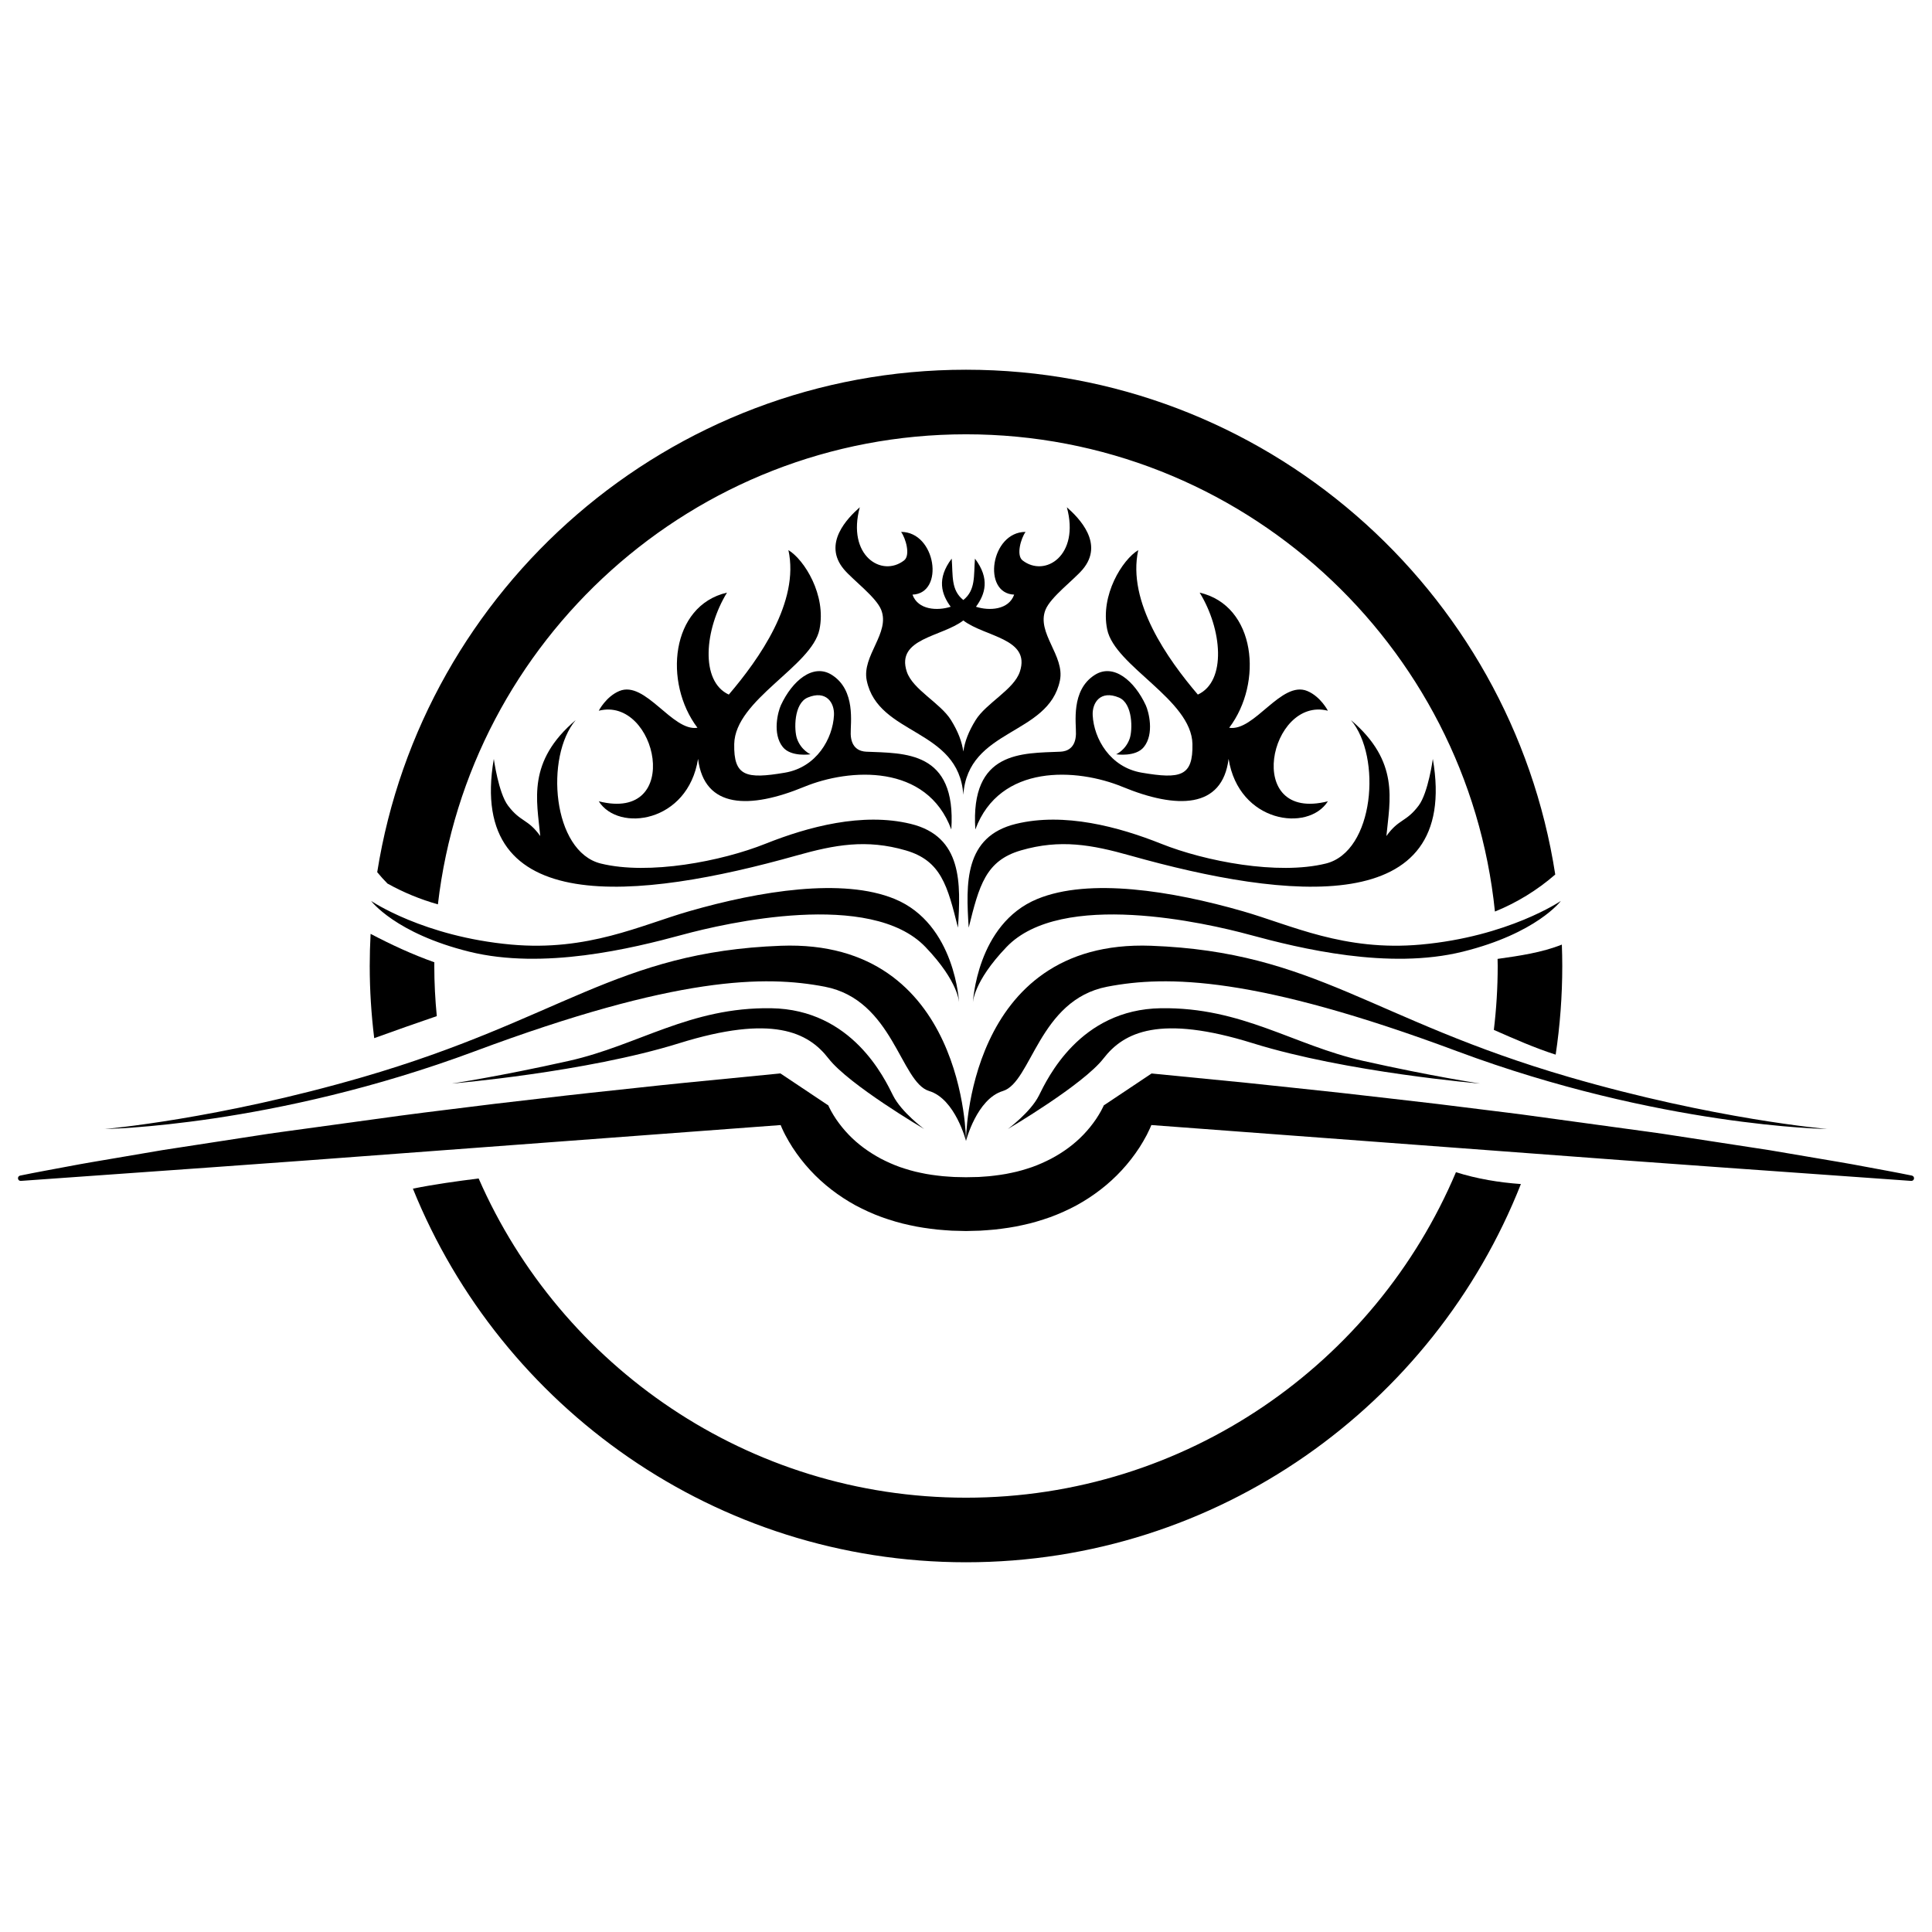
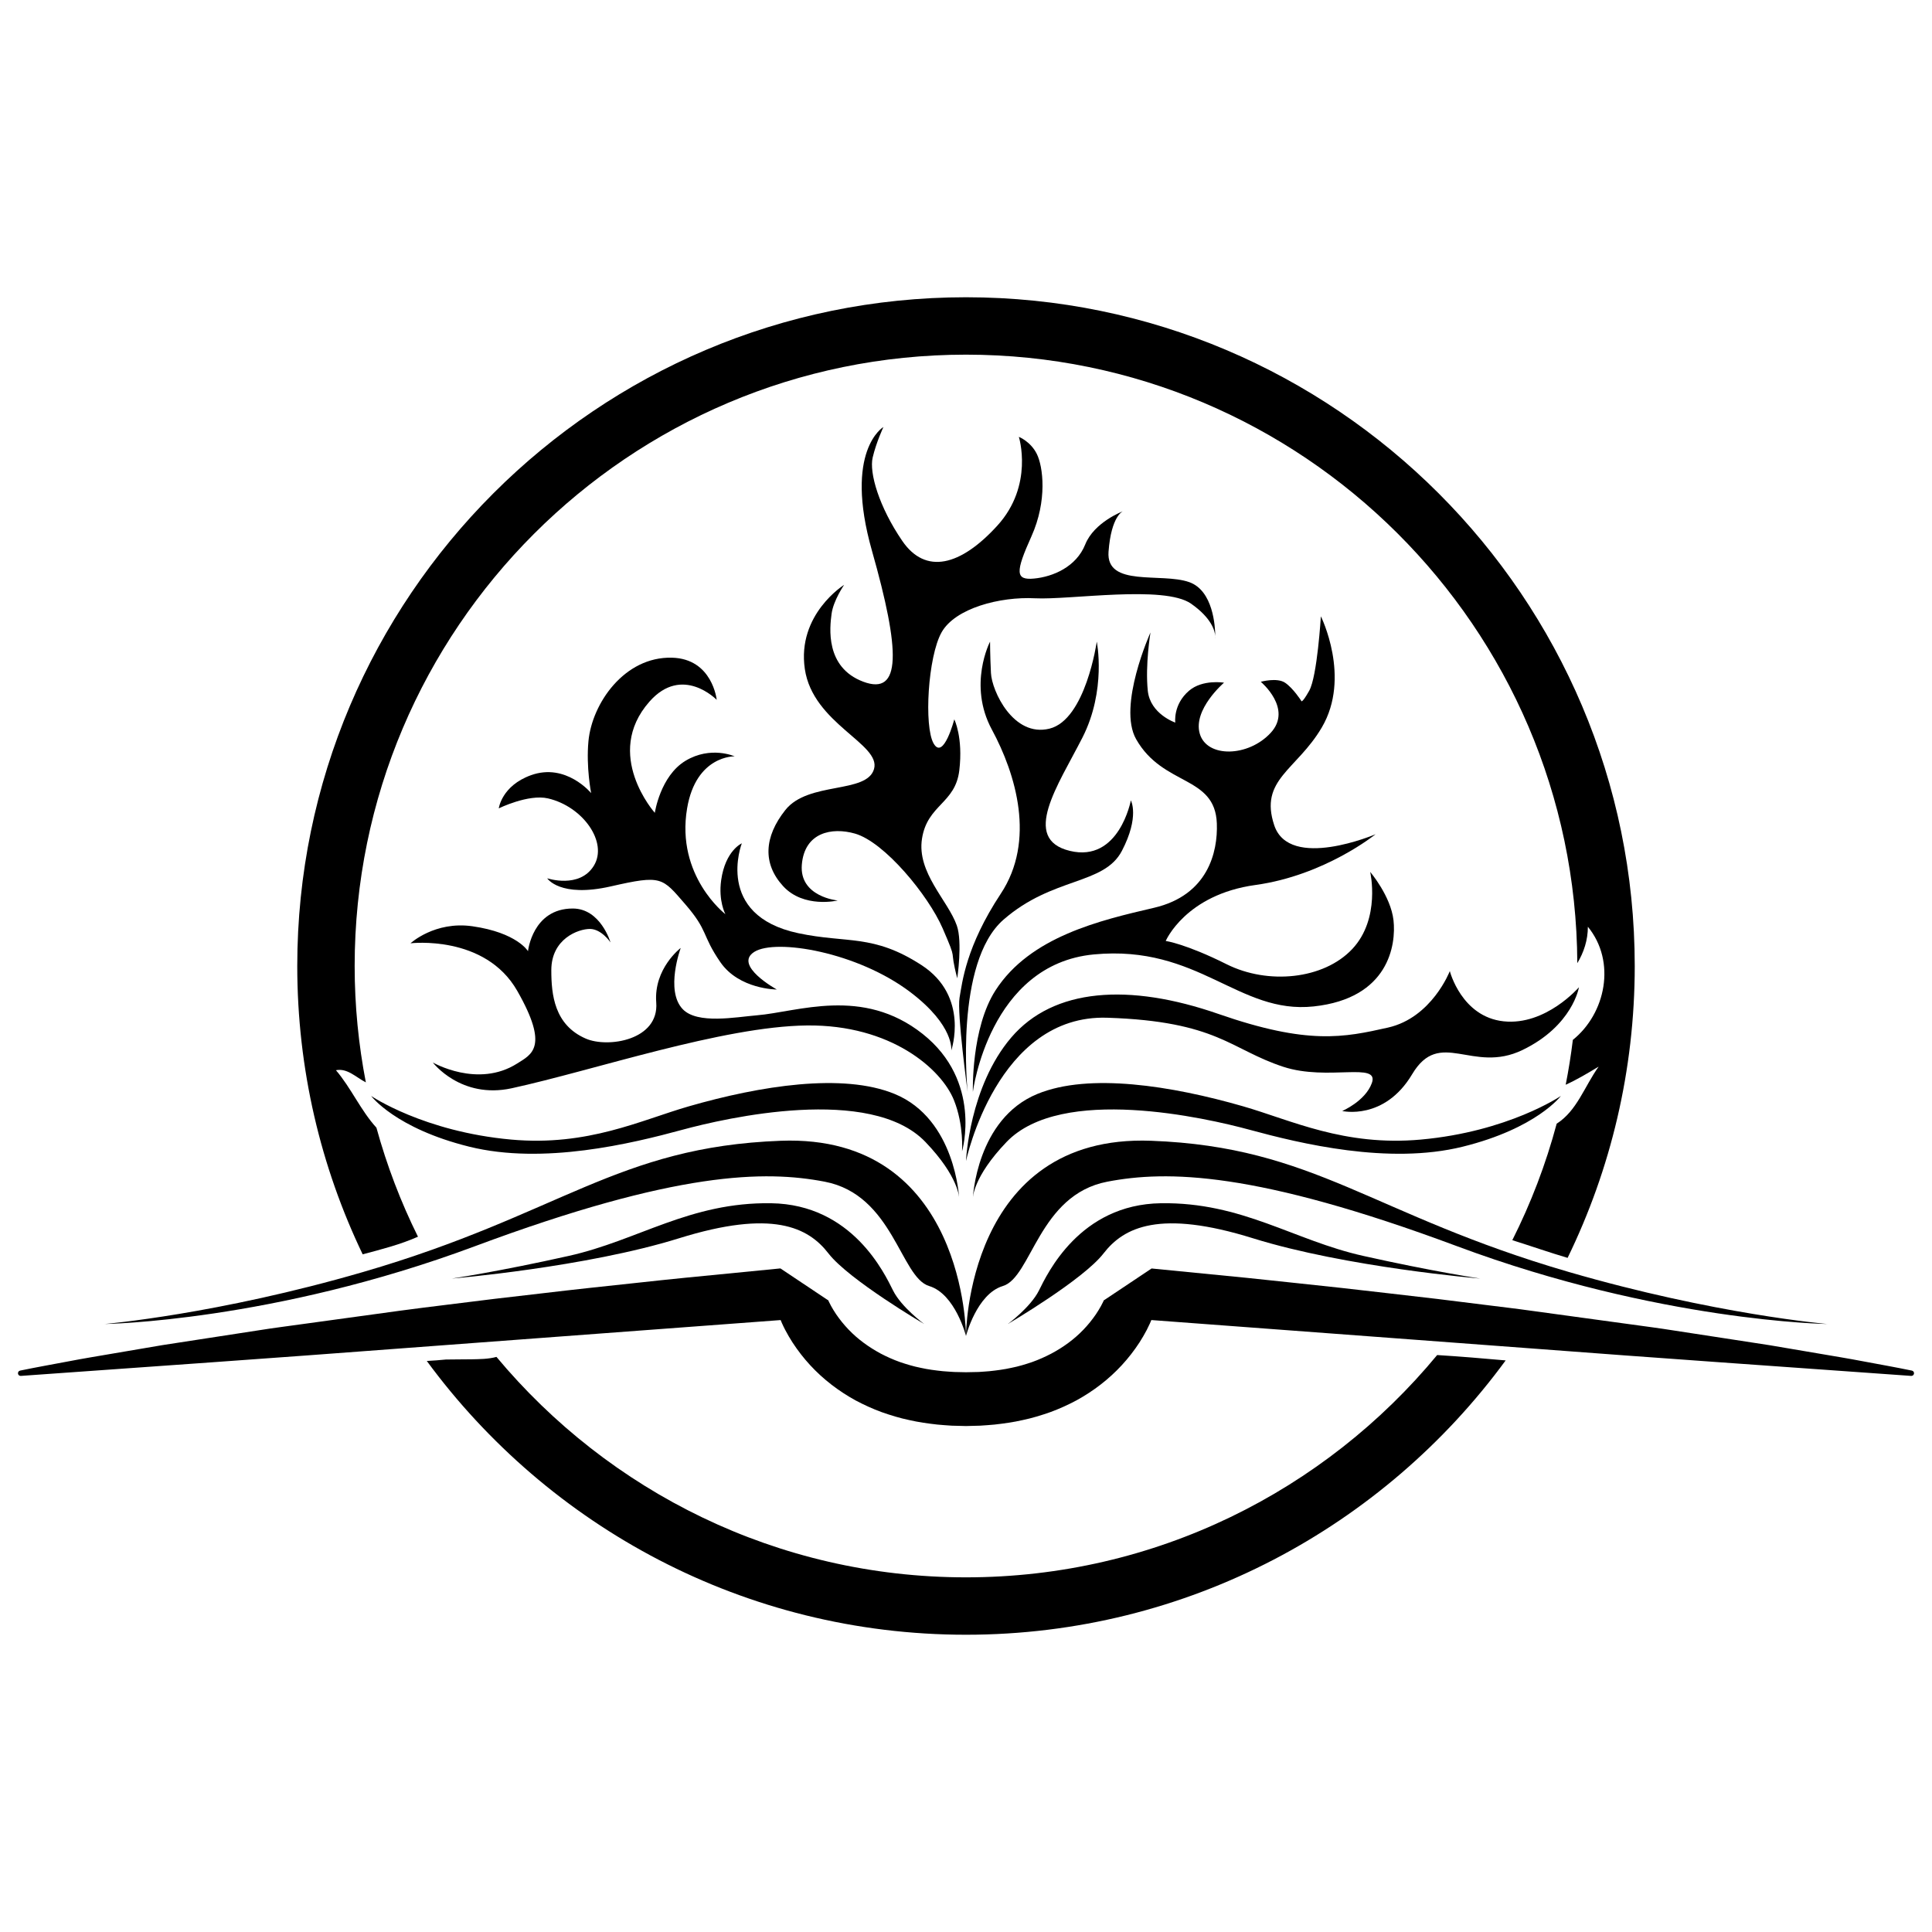
<svg xmlns="http://www.w3.org/2000/svg" version="1.1" x="0px" y="0px" width="538.583px" height="538.583px" viewBox="0 0 538.583 538.583" enable-background="new 0 0 538.583 538.583" xml:space="preserve">
-   <g id="Layer_1">
-     <path d="M5.694,327.703c4.39-0.907,8.789-1.693,13.185-2.519c4.394-0.85,8.798-1.562,13.2-2.319l13.205-2.247l13.222-2.035   l13.222-2.035c4.404-0.714,8.822-1.255,13.233-1.879l26.477-3.633c4.412-0.617,8.833-1.12,13.249-1.686l13.251-1.64l13.26-1.539   c4.42-0.501,8.837-1.054,13.262-1.51l13.268-1.425c4.424-0.464,8.844-0.977,13.271-1.395l26.555-2.605l13.315,8.888   c-0.069-0.209-0.053-0.163-0.054-0.171c-0.005-0.014,0.004,0.007,0.018,0.035l0.076,0.173l0.217,0.468   c0.163,0.342,0.356,0.711,0.557,1.085c0.413,0.752,0.89,1.519,1.391,2.274c1.029,1.507,2.2,2.96,3.489,4.301   c2.577,2.697,5.639,4.904,8.991,6.71c1.696,0.88,3.46,1.674,5.315,2.336c1.87,0.632,3.779,1.219,5.794,1.613   c1.987,0.45,4.07,0.714,6.17,0.938c1.054,0.104,2.134,0.14,3.199,0.222l3.26,0.07l3.555-0.073c0.971-0.086,1.883-0.112,2.904-0.211   c2.101-0.225,4.184-0.489,6.171-0.939c2.016-0.394,3.925-0.981,5.796-1.613c1.854-0.662,3.619-1.456,5.315-2.336   c3.367-1.783,6.421-4.01,9.002-6.703c1.29-1.342,2.461-2.796,3.49-4.304c0.502-0.757,0.979-1.523,1.393-2.276   c0.2-0.374,0.395-0.744,0.558-1.086l0.217-0.469l0.076-0.173c0.013-0.029,0.022-0.049,0.018-0.035   c-0.001,0.007,0.015-0.039-0.054,0.17l13.297-8.876l26.555,2.614l13.27,1.402l13.269,1.422l13.262,1.515l13.26,1.536l13.252,1.644   c4.415,0.566,8.837,1.059,13.247,1.689l26.478,3.623c4.412,0.615,8.829,1.171,13.233,1.88l13.223,2.028l13.222,2.031l13.206,2.241   c4.401,0.753,8.806,1.467,13.2,2.312c4.396,0.822,8.795,1.605,13.186,2.51l0.089,0.019c0.404,0.084,0.664,0.479,0.581,0.883   c-0.076,0.372-0.416,0.621-0.785,0.595l-53.219-3.788l-26.607-1.926l-26.603-1.986l-106.41-7.946l1.421-0.948   c-0.973,2.68-2.25,4.97-3.698,7.257c-1.464,2.249-3.113,4.375-4.931,6.345c-3.634,3.945-7.949,7.239-12.641,9.812   c-2.36,1.259-4.799,2.368-7.308,3.284c-2.517,0.884-5.073,1.669-7.681,2.209c-2.596,0.599-5.232,0.962-7.869,1.256   c-1.323,0.139-2.667,0.202-3.999,0.304l-3.939,0.103l-3.971-0.101c-1.322-0.103-2.647-0.165-3.967-0.303   c-2.638-0.294-5.274-0.657-7.87-1.256c-2.607-0.54-5.164-1.325-7.68-2.209c-2.509-0.916-4.947-2.026-7.309-3.284   c-4.691-2.574-9.007-5.868-12.641-9.813c-1.818-1.971-3.467-4.096-4.931-6.346c-1.449-2.286-2.726-4.577-3.699-7.257l1.423,0.95   l-106.41,7.944l-26.603,1.986l-26.607,1.927l-53.219,3.786c-0.412,0.029-0.769-0.28-0.798-0.692   c-0.027-0.378,0.232-0.71,0.594-0.785L5.694,327.703z" />
-     <path d="M217.681,263.65c-45.797,1.704-61.412,20.576-116.447,36.581c-40.627,11.815-72.053,14.499-72.053,14.499   s46.833-0.666,103.167-21.666s81.014-21.185,97.567-18.004c19.1,3.67,21.1,26.67,29.102,29.084   c7.282,2.196,10.275,13.92,10.275,13.92S269.291,261.73,217.681,263.65z" />
-     <path d="M437.348,300.231c-55.035-16.005-70.65-34.878-116.447-36.581c-51.61-1.92-51.61,54.414-51.61,54.414   s2.993-11.725,10.274-13.92c8.002-2.414,10.002-25.414,29.104-29.084c16.553-3.181,41.232-2.997,97.566,18.004   c56.334,21,103.166,21.666,103.166,21.666S477.975,312.047,437.348,300.231z" />
-     <path d="M257.625,314.73c0,0-6.333-4.666-8.667-9.333c-2.333-4.667-11.333-24-34-24.333c-22.667-0.334-37,10.333-56.333,14.666   c-19.334,4.334-32.667,6.334-32.667,6.334s37.333-3.129,63.333-11.231s36.001-3.103,41.667,4.231   C236.625,302.397,257.625,314.73,257.625,314.73z" />
-     <path d="M280.958,314.73c0,0,6.333-4.666,8.666-9.333c2.334-4.667,11.334-24,34-24.333c22.668-0.334,37,10.333,56.334,14.666   c19.334,4.334,32.666,6.334,32.666,6.334s-37.332-3.129-63.332-11.231s-36.001-3.103-41.668,4.231   C301.958,302.397,280.958,314.73,280.958,314.73z" />
-     <path d="M267.375,279.644c0,0-0.977-22.059-17.981-29.046c-14.454-5.939-37.436-2.284-57.322,3.44   c-13.436,3.867-28.173,11.214-49.554,9.283c-24.43-2.205-39.058-12.166-39.058-12.166s6.756,9.053,27.375,14.151   s45.241-0.872,59.397-4.722c12.11-3.293,52.473-12.531,67.75,3.403C267.41,273.821,267.375,279.644,267.375,279.644z" />
-     <path d="M271.207,279.644c0,0,0.977-22.059,17.981-29.046c14.454-5.939,37.437-2.284,57.321,3.44   c13.437,3.867,28.174,11.214,49.554,9.283c24.43-2.205,39.059-12.166,39.059-12.166s-6.756,9.053-27.375,14.151   c-20.618,5.099-45.24-0.872-59.397-4.722c-12.109-3.293-52.473-12.531-67.75,3.403   C271.172,273.821,271.207,279.644,271.207,279.644z" />
-     <path d="M137.662,211.564c-7.667,44.5,40.333,39.333,84.416,26.921c10.662-3.002,19.455-4.612,30.417-1.421   c9.863,2.872,11.638,9.831,14.556,21.538c0.791-12.297,1.3-25.421-13.192-28.936c-13.44-3.26-28.609,0.812-40.483,5.552   c-12.251,4.892-32.51,8.801-45.88,5.513c-13.553-3.334-15.62-29.834-7-40c-13.637,11.583-10.834,22.348-9.887,32.333   c-3.487-4.869-5.467-3.799-9-8.5C138.955,221.033,137.662,211.564,137.662,211.564z" />
-     <path d="M218.818,215.397c-10.837,1.841-14.323,1.035-14.139-8c0.251-12.366,21.65-21.648,23.766-31.93   c1.973-9.59-4.267-19.469-8.657-22.109c3.149,14.431-8.188,30.378-16.62,40.27c-8.077-3.734-6.75-18.25-0.504-28.421   c-15.72,3.648-17.733,25.126-8.233,37.671c-7,1.122-14.513-13.25-21.763-10.25c-3.725,1.542-5.75,5.5-5.75,5.5   c16.21-4.113,23.75,31.25,0,25.25c5.5,8.687,24.847,6,27.68-11.833c1.736,13.98,14.479,14.018,29.553,7.811   c12.75-5.25,34.236-6.503,41.046,11.876c1.452-22.024-13.073-21.217-23.718-21.683c-1.777-0.077-4.203-0.942-4.328-4.901   c-0.095-3.009,1.499-12.216-5.25-16.5c-5.25-3.333-11.075,1.67-14.208,8.44c-0.806,1.741-2.468,7.95,0.534,11.669   c2.3,2.849,7.716,2.016,7.716,2.016s-2.625-1.125-3.763-4.353c-0.839-2.379-0.928-9.821,2.986-11.464   c5.152-2.161,7.499,1.438,7.319,4.941C232.151,205.897,227.651,213.897,218.818,215.397z" />
-     <path d="M399.431,211.564c7.668,44.5-40.332,39.333-84.415,26.921c-10.661-3.002-19.455-4.612-30.417-1.421   c-9.863,2.872-11.639,9.831-14.557,21.538c-0.791-12.297-1.299-25.421,13.193-28.936c13.439-3.26,28.609,0.812,40.482,5.552   c12.251,4.892,32.51,8.801,45.881,5.513c13.553-3.334,15.619-29.834,7-40c13.637,11.583,10.834,22.348,9.887,32.333   c3.486-4.869,5.467-3.799,9-8.5C398.139,221.033,399.431,211.564,399.431,211.564z" />
-     <path d="M268.547,221.567c1.28-18.613,23.738-16.426,26.927-31.863c1.425-6.897-6.596-13.245-4.029-19.699   c1.416-3.56,7.905-8.346,10.373-11.274c6.07-7.202-1.035-14.351-4.409-17.321c3.659,13.446-6.091,19.657-12.341,14.821   c-1.825-1.412-0.5-6.096,0.827-7.954c-9.731,0.001-12.194,17.136-3.175,17.49c-1.522,4.281-6.955,4.572-10.649,3.377   c2.56-3.475,3.965-7.802-0.284-13.417c-0.375,4.8,0.246,8.741-3.24,11.54c-3.485-2.799-2.865-6.74-3.24-11.54   c-4.25,5.615-2.844,9.942-0.284,13.417c-3.694,1.195-9.127,0.904-10.649-3.377c9.019-0.354,6.557-17.489-3.175-17.49   c1.327,1.858,2.652,6.542,0.827,7.954c-6.25,4.836-16-1.375-12.341-14.821c-3.374,2.971-10.479,10.119-4.409,17.321   c2.468,2.929,8.957,7.715,10.373,11.274c2.567,6.454-5.454,12.802-4.028,19.699C244.81,205.142,267.267,202.954,268.547,221.567    M284.308,187.238c-1.66,5.02-9.373,8.717-12.348,13.532c-1.964,3.181-3.002,5.936-3.414,8.733   c-0.412-2.798-1.45-5.553-3.414-8.733c-2.974-4.815-10.687-8.513-12.347-13.532c-3.079-9.312,9.788-9.681,15.761-14.271   C274.52,177.558,287.386,177.927,284.308,187.238z" />
-     <path d="M318.276,215.397c10.837,1.841,14.323,1.035,14.14-8c-0.252-12.366-21.65-21.648-23.767-31.93   c-1.974-9.59,4.267-19.469,8.657-22.109c-3.148,14.431,8.188,30.378,16.619,40.27c8.078-3.734,6.75-18.25,0.504-28.421   c15.721,3.648,17.733,25.126,8.233,37.671c7,1.122,14.513-13.25,21.763-10.25c3.725,1.542,5.75,5.5,5.75,5.5   c-16.209-4.113-23.75,31.25,0,25.25c-5.5,8.687-24.846,6-27.68-11.833c-1.736,13.98-14.479,14.018-29.553,7.811   c-12.75-5.25-34.236-6.503-41.047,11.876c-1.451-22.024,13.074-21.217,23.719-21.683c1.777-0.077,4.203-0.942,4.328-4.901   c0.096-3.009-1.498-12.216,5.25-16.5c5.25-3.333,11.074,1.67,14.209,8.44c0.806,1.741,2.467,7.95-0.534,11.669   c-2.3,2.849-7.716,2.016-7.716,2.016s2.625-1.125,3.763-4.353c0.839-2.379,0.928-9.821-2.986-11.464   c-5.152-2.161-7.499,1.438-7.319,4.941C304.943,205.897,309.443,213.897,318.276,215.397z" />
-     <path d="M121.764,283.263c-0.447-4.599-0.695-9.256-0.695-13.971c0-0.347,0.011-0.69,0.013-1.037   c-6.147-2.183-12.027-4.91-17.77-7.924c-0.158,2.968-0.243,5.954-0.243,8.961c0,6.812,0.439,13.519,1.25,20.113   C110.115,287.306,115.931,285.26,121.764,283.263z" />
-     <path d="M416.439,287.104c5.679,2.499,11.362,5.021,17.235,6.899c1.207-8.065,1.839-16.315,1.839-24.711   c0-1.998-0.045-3.986-0.117-5.967c-5.594,2.23-11.813,3.128-17.918,3.987c0.011,0.66,0.035,1.316,0.035,1.979   C417.513,275.32,417.142,281.262,416.439,287.104z" />
-     <path d="M405.875,326.775c-22.494,53.257-75.232,90.738-136.584,90.738c-60.683,0-112.957-36.66-135.86-88.991   c-6.141,0.772-12.27,1.618-18.329,2.836c24.643,60.999,84.465,104.155,154.189,104.155c70.208,0,130.369-43.763,154.687-105.435   C417.853,329.633,411.8,328.643,405.875,326.775z" />
-     <path d="M269.292,103.069c-82.755,0-151.549,60.798-164.135,140.068c0.896,1.098,1.853,2.157,2.859,3.173   c4.518,2.504,9.174,4.418,14.058,5.796c8.545-73.663,71.301-131.037,147.218-131.037c76.605,0,139.823,58.416,147.449,133.043   c6.128-2.481,11.821-5.972,16.815-10.328C421.247,164.194,352.275,103.069,269.292,103.069z" />
+   <g id="Layer_2">
+     <g>
+       <path d="M338.776,178.033c0,0,0.038-0.255,0.005-0.702C338.785,177.773,338.776,178.033,338.776,178.033z" />
+       <path d="M331.526,162.283c-7.75-2.75-23.25,1.5-22.5-8.5s4-11.25,4-11.25s-8,3-10.5,9.25s-9,9-14.25,9.5s-5.25-1.75-0.75-11.75    s3.25-19.5,1.5-23s-5-4.75-5-4.75s4.25,13.5-6,24.75c-10.251,11.25-20.001,13.75-26.501,4.25s-9.25-19-8.25-23.25s3-8.5,3-8.5    s-11.15,6.5-3.2,34.5s8.267,40.507-2.423,36.507s-9.333-15.167-8.833-18.917s3.5-8.083,3.5-8.083s-13.205,8.219-10.955,23.469    s21.289,20.865,19.289,27.865s-18.307,3.376-24.708,11.416c-5.972,7.5-6.375,15-0.625,21.25s15.207,3.993,15.207,3.993    s-10.75-1-10-10s8.355-10.489,14.793-8.659c8.261,2.35,20.472,17.23,24.457,26.409c4.438,10.224,1.638,4.624,4.077,13.94    c0,0,1.494-10.104-0.117-14.699c-2.458-7.013-11.21-14.741-9.71-24.241s9.289-9.75,10.395-19s-1.395-14.25-1.395-14.25    s-3,11.5-5.75,6.75s-1.595-24.25,2.202-31c3.798-6.75,16.299-10,26.049-9.5s36-3.75,43.5,1.5c5.741,4.019,6.646,7.59,6.755,9.048    C338.754,174.601,338.196,164.65,331.526,162.283z" />
+       <path d="M5.694,382.063c4.39-0.907,8.789-1.693,13.185-2.519c4.394-0.85,8.798-1.562,13.2-2.319l13.205-2.247l13.222-2.035    l13.222-2.035c4.404-0.714,8.822-1.255,13.233-1.879l26.477-3.633c4.412-0.617,8.833-1.12,13.249-1.686l13.251-1.64l13.26-1.539    c4.42-0.501,8.837-1.054,13.262-1.51l13.268-1.425c4.424-0.464,8.844-0.977,13.271-1.395l26.555-2.605l13.315,8.888    c-0.069-0.209-0.053-0.163-0.054-0.171c-0.005-0.014,0.004,0.007,0.018,0.035l0.076,0.173l0.217,0.468    c0.163,0.342,0.356,0.711,0.557,1.085c0.413,0.752,0.89,1.519,1.391,2.274c1.029,1.507,2.2,2.96,3.489,4.301    c2.577,2.697,5.639,4.904,8.991,6.71c1.696,0.88,3.46,1.674,5.315,2.336c1.87,0.632,3.779,1.219,5.794,1.613    c1.987,0.45,4.07,0.714,6.17,0.938c1.054,0.104,2.134,0.14,3.199,0.222l3.26,0.07l3.555-0.073    c0.971-0.086,1.883-0.112,2.904-0.211c2.102-0.225,4.184-0.489,6.172-0.939c2.016-0.394,3.924-0.981,5.795-1.613    c1.855-0.662,3.619-1.456,5.316-2.336c3.367-1.783,6.42-4.01,9.002-6.703c1.289-1.342,2.461-2.796,3.49-4.304    c0.502-0.757,0.979-1.523,1.393-2.276c0.199-0.374,0.395-0.744,0.557-1.086l0.217-0.469l0.076-0.173    c0.014-0.029,0.023-0.049,0.018-0.035c0,0.007,0.016-0.039-0.053,0.17l13.297-8.876l26.555,2.614l13.27,1.402l13.268,1.422    l13.262,1.515l13.26,1.536l13.252,1.644c4.416,0.566,8.838,1.059,13.248,1.689l26.477,3.623c4.412,0.615,8.83,1.171,13.234,1.88    l13.223,2.028L493.297,375l13.207,2.241c4.4,0.753,8.805,1.467,13.199,2.312c4.396,0.822,8.795,1.605,13.186,2.51l0.09,0.019    c0.404,0.084,0.664,0.479,0.58,0.883c-0.076,0.372-0.416,0.621-0.785,0.595l-53.219-3.788l-26.607-1.926l-26.602-1.986    l-106.41-7.946l1.42-0.948c-0.973,2.68-2.25,4.97-3.697,7.257c-1.465,2.249-3.113,4.375-4.932,6.345    c-3.633,3.945-7.949,7.239-12.641,9.812c-2.359,1.259-4.799,2.368-7.307,3.284c-2.518,0.884-5.074,1.669-7.682,2.209    c-2.596,0.599-5.232,0.962-7.869,1.256c-1.322,0.139-2.666,0.202-3.998,0.304l-3.94,0.103l-3.971-0.101    c-1.322-0.103-2.647-0.165-3.967-0.303c-2.638-0.294-5.274-0.657-7.87-1.256c-2.607-0.54-5.164-1.325-7.68-2.209    c-2.509-0.916-4.947-2.026-7.309-3.284c-4.691-2.574-9.007-5.868-12.641-9.813c-1.818-1.971-3.467-4.096-4.931-6.346    c-1.449-2.286-2.726-4.577-3.699-7.257l1.423,0.95l-106.41,7.944l-26.603,1.986l-26.607,1.927L5.808,383.56    c-0.412,0.029-0.769-0.28-0.798-0.692c-0.027-0.378,0.232-0.71,0.594-0.785L5.694,382.063z" />
+       <path d="M217.681,318.011c-45.797,1.704-61.412,20.576-116.447,36.581c-40.627,11.815-72.053,14.499-72.053,14.499    s46.833-0.666,103.167-21.666s81.014-21.185,97.567-18.004c19.1,3.67,21.1,26.67,29.102,29.084    c7.282,2.196,10.275,13.92,10.275,13.92S269.291,316.091,217.681,318.011z" />
+       <path d="M437.348,354.592c-55.035-16.005-70.65-34.878-116.447-36.581c-51.61-1.92-51.61,54.414-51.61,54.414    s2.993-11.725,10.274-13.92c8.002-2.414,10.002-25.414,29.104-29.084c16.553-3.181,41.232-2.997,97.566,18.004    c56.334,21,103.166,21.666,103.166,21.666S477.975,366.407,437.348,354.592z" />
+       <path d="M257.625,369.091c0,0-6.333-4.666-8.667-9.333c-2.333-4.667-11.333-24-34-24.333c-22.667-0.334-37,10.333-56.333,14.666    c-19.334,4.334-32.667,6.334-32.667,6.334s37.333-3.129,63.333-11.231s36.001-3.103,41.667,4.231    C236.625,356.758,257.625,369.091,257.625,369.091z" />
+       <path d="M280.959,369.091c0,0,6.332-4.666,8.666-9.333s11.334-24,34-24.333c22.668-0.334,37,10.333,56.334,14.666    c19.334,4.334,32.666,6.334,32.666,6.334s-37.332-3.129-63.332-11.231s-36.002-3.103-41.668,4.231    C301.959,356.758,280.959,369.091,280.959,369.091z" />
+       <path d="M267.375,334.004c0,0-0.977-22.059-17.981-29.046c-14.454-5.939-37.436-2.284-57.322,3.44    c-13.436,3.867-28.173,11.214-49.554,9.283c-24.43-2.205-39.058-12.166-39.058-12.166s6.756,9.053,27.375,14.151    s45.241-0.872,59.397-4.722c12.11-3.293,52.473-12.531,67.75,3.403C267.41,328.182,267.375,334.004,267.375,334.004z" />
+       <path d="M271.208,334.004c0,0,0.977-22.059,17.98-29.046c14.455-5.939,37.438-2.284,57.322,3.44    c13.436,3.867,28.174,11.214,49.553,9.283c24.43-2.205,39.059-12.166,39.059-12.166s-6.756,9.053-27.375,14.151    c-20.617,5.099-45.24-0.872-59.396-4.722c-12.109-3.293-52.473-12.531-67.75,3.403    C271.172,328.182,271.208,334.004,271.208,334.004z" />
+       <path d="M265.184,292.845c0,0,5.191-15.061-8.309-23.811s-20.676-5.98-34.346-8.889c-23.5-5-15.735-25.051-15.735-25.051    s-4.579,2-5.75,10.25c-0.827,5.826,1.171,9.5,1.171,9.5s-13.854-10.632-10.671-29.5c2.5-14.818,13.25-14.5,13.25-14.5    s-6.667-3-13.708,1.25c-7.042,4.25-8.542,14.5-8.542,14.5s-14.5-16.25-1.5-31c9.165-10.398,18.75-0.5,18.75-0.5    s-1.165-11.475-12.5-11.75c-13.25-0.321-22.25,12.75-23.25,23.25c-0.69,7.256,0.75,14.5,0.75,14.5s-7-8.5-16.75-5    c-8.208,2.947-9,9.25-9,9.25s8.255-4.046,13.728-2.773c9.772,2.273,16.772,12.273,12.772,18.773s-13,3.5-13,3.5    s3.5,5.5,17.75,2.25s14.25-2.5,20.75,5s4.5,8.453,9.75,16.102s15.75,7.648,15.75,7.648s-12.25-6.75-6.25-10.5    s28.743,0.045,43.5,11.25C266.165,285.989,265.184,292.845,265.184,292.845z" />
+       <path d="M190.317,281.317c-4.943-5.18-0.552-17.059-0.552-17.059s-7.562,5.729-6.825,15.204    c0.817,10.517-13.455,12.744-19.622,10.077c-8.795-3.804-9.628-12.267-9.628-19.077c0-8.75,7.5-11.5,10.75-11.5    s5.75,3.75,5.75,3.75s-2.745-9.439-10.517-9.443c-11.233-0.005-12.483,11.888-12.483,11.888s-3.036-5.164-15.5-6.944    c-10.5-1.5-17.25,4.75-17.25,4.75s20.75-2.5,29.75,13.25s3.964,17.728,0,20.25c-11,7-23.539-0.28-23.539-0.28    s7.811,10.283,22,7.19c22.957-5.005,58.825-17.255,82.319-17.507c23.348-0.25,37.47,12.097,40.97,20.847    c2.793,6.982,2.25,14.25,2.25,14.25s5.75-19.5-11-32.75s-34.812-6.116-46.206-5.173    C205.092,283.528,194.399,285.595,190.317,281.317z" />
+       <path d="M269.292,323.652c0,0,8.623-40.939,39.373-39.939s34.271,8.818,49.068,13.672c12.432,4.078,26.932-1.547,24.682,4.578    c-1.844,5.022-8.25,7.75-8.25,7.75s11.75,2.75,19.5-10.25s16.75,0,30.75-6.75s15.75-17.5,15.75-17.5s-9.25,10.75-21,9.5    s-15-14-15-14s-5,13-17.25,15.75s-22.25,4.89-47.25-3.806c-25-8.694-46-7.194-57.75,6.556S269.292,323.652,269.292,323.652z" />
+       <path d="M271.208,304.373c0,0,4.51-35.562,33.76-38.312s40.25,16.75,61.25,14.5s23-17.25,22.25-24s-6.5-13.5-6.5-13.5s3,13-5,21.5    s-23.5,10-35,4.25s-17-6.5-17-6.5s5.51-12.914,25.018-15.605c19.334-2.666,33.482-14.145,33.482-14.145s-24,10.25-28.25-2.5    c-4.25-12.75,6.25-15.371,13.25-27.25c8.25-14-0.25-31-0.25-31s-1,16.738-3.25,20.744s-2.25,2.756-2.25,2.756s-2.25-3.5-4.5-5    s-6.75-0.25-6.75-0.25s9,7.5,2.75,14.25s-17.75,7-19.75,0.25s6.75-14.25,6.75-14.25s-5.961-1.001-9.75,2.244    c-4.518,3.87-3.834,8.881-3.834,8.881s-6.992-2.379-7.666-8.881c-0.75-7.244,0.75-16.244,0.75-16.244s-9.25,20.5-4,29.75    c7.504,13.222,22,10,22.5,23.5c0.297,8.01-2.5,20-17.5,23.5s-34.5,8-44.186,23C270.672,286.681,271.208,304.373,271.208,304.373z" />
+       <path d="M269.746,304.373c0,0-3.75-36,10.001-48c13.75-12,28-9.597,33-19.173c5-9.577,2.5-14.077,2.5-14.077    s-3.25,17.403-17,14.077c-13.75-3.327-3.25-18.327,3.5-31.577s4-26.75,4-26.75s-3.092,21.75-13.172,24.25    c-10.078,2.5-16.078-10.5-16.328-15.5s-0.25-8.75-0.25-8.75s-6.251,12,0.5,24.5c6.75,12.5,12.25,31,2.5,45.75    c-9.751,14.75-10.751,24.75-11.501,29S269.746,304.373,269.746,304.373z" />
+     </g>
  </g>
-   <g id="Layer_2">
- </g>
+   <g id="Layer_3">
+     <path d="M269.292,82.867c-102.794,0-186.424,83.63-186.424,186.426c0,28.765,6.553,56.027,18.237,80.378   c5.224-1.396,10.477-2.722,15.412-4.915c-4.786-9.65-8.676-19.819-11.581-30.391c-4.348-4.754-7.084-11.118-11.285-16.019   c3.156-0.631,5.517,1.922,8.337,3.391c-2.036-10.508-3.12-21.351-3.12-32.444c0-93.973,76.452-170.426,170.424-170.426   c93.708,0,169.986,76.026,170.414,169.638c1.809-3.006,2.945-6.438,2.945-10.158c7.976,9.748,4.951,24.202-4.19,31.543   c-0.514,4.216-1.179,8.386-1.993,12.503c3.062-1.378,6.122-3.209,9.184-5.046c-3.956,5.538-6.049,12.315-11.696,15.9   c-3.029,11.328-7.191,22.199-12.369,32.475c5.147,1.618,10.24,3.406,15.413,4.935c11.983-24.601,18.717-52.209,18.717-81.363   C455.715,166.498,372.086,82.867,269.292,82.867z" />
+     <path d="M400.638,377.746c-31.283,37.822-78.544,61.97-131.347,61.97c-52.556,0-99.606-23.935-130.891-61.453   c-2.247,0.624-4.808,0.624-6.9,0.666c-2.346,0.047-4.778,0.011-7.201,0.065c-1.771,0.17-3.543,0.315-5.321,0.403   c33.958,46.235,88.678,76.318,150.313,76.318c61.707,0,116.494-30.146,150.441-76.474   C413.374,378.678,407.011,378.141,400.638,377.746z" />
+   </g>
</svg>
